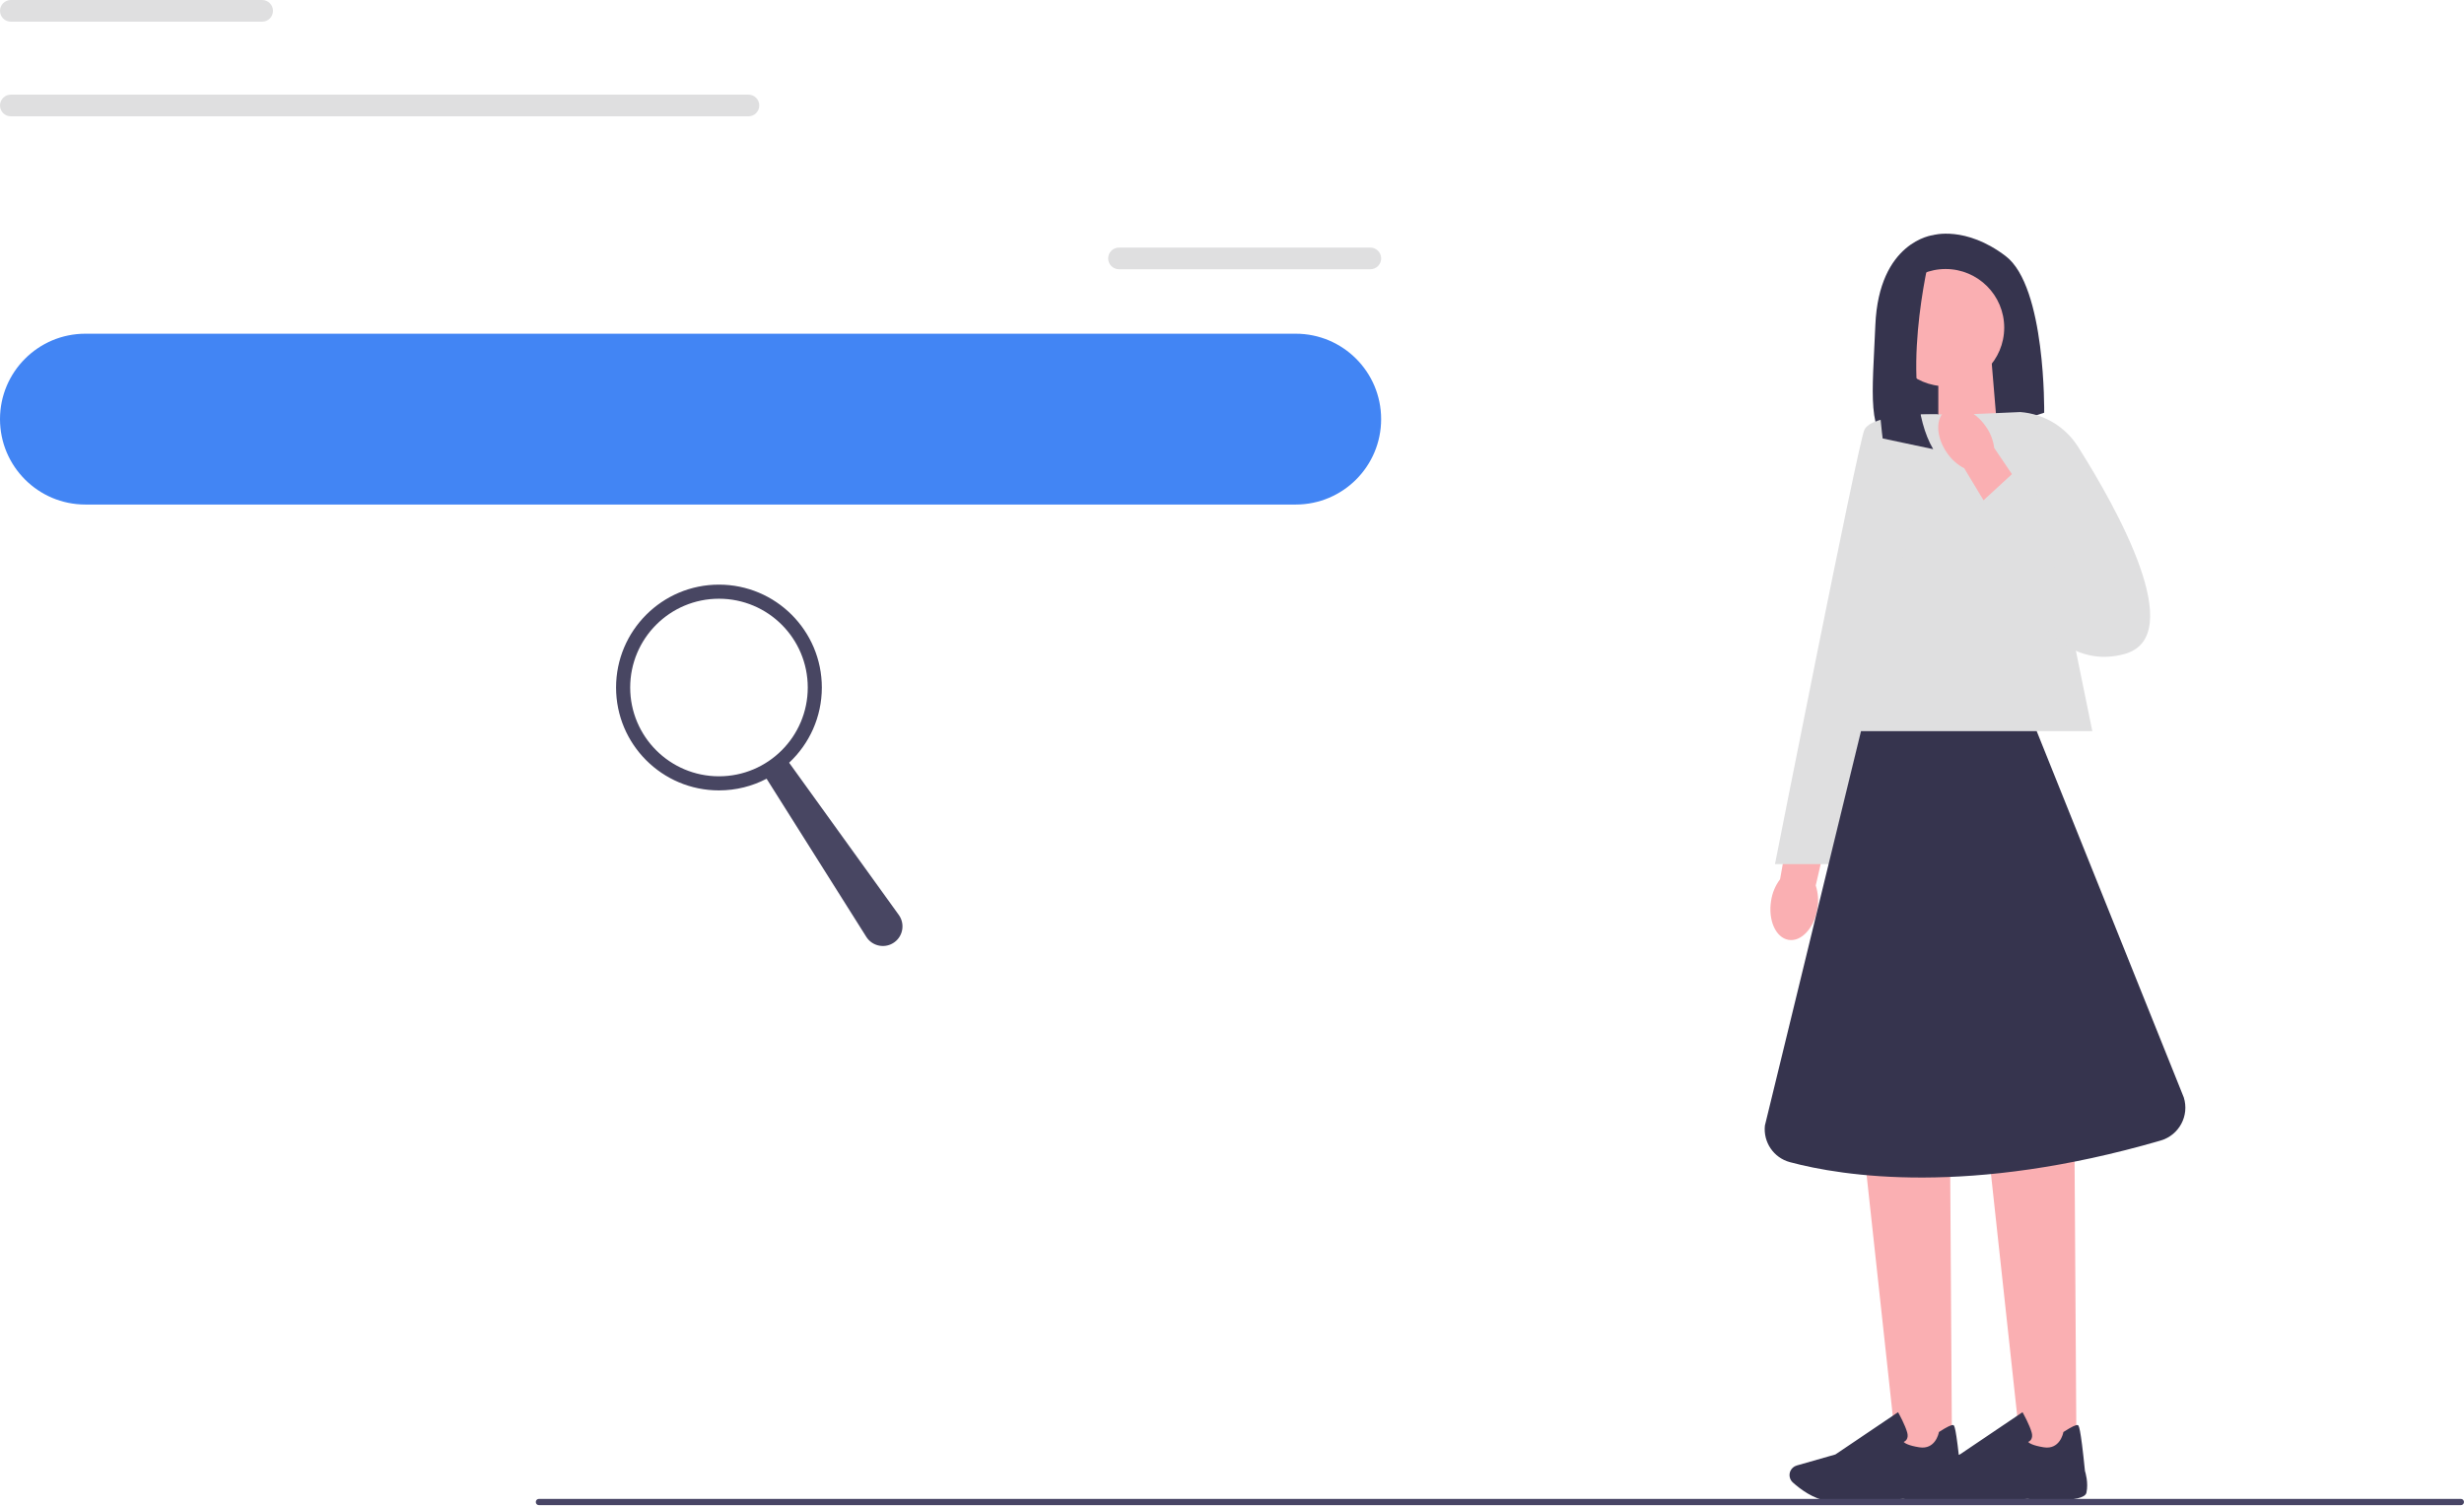
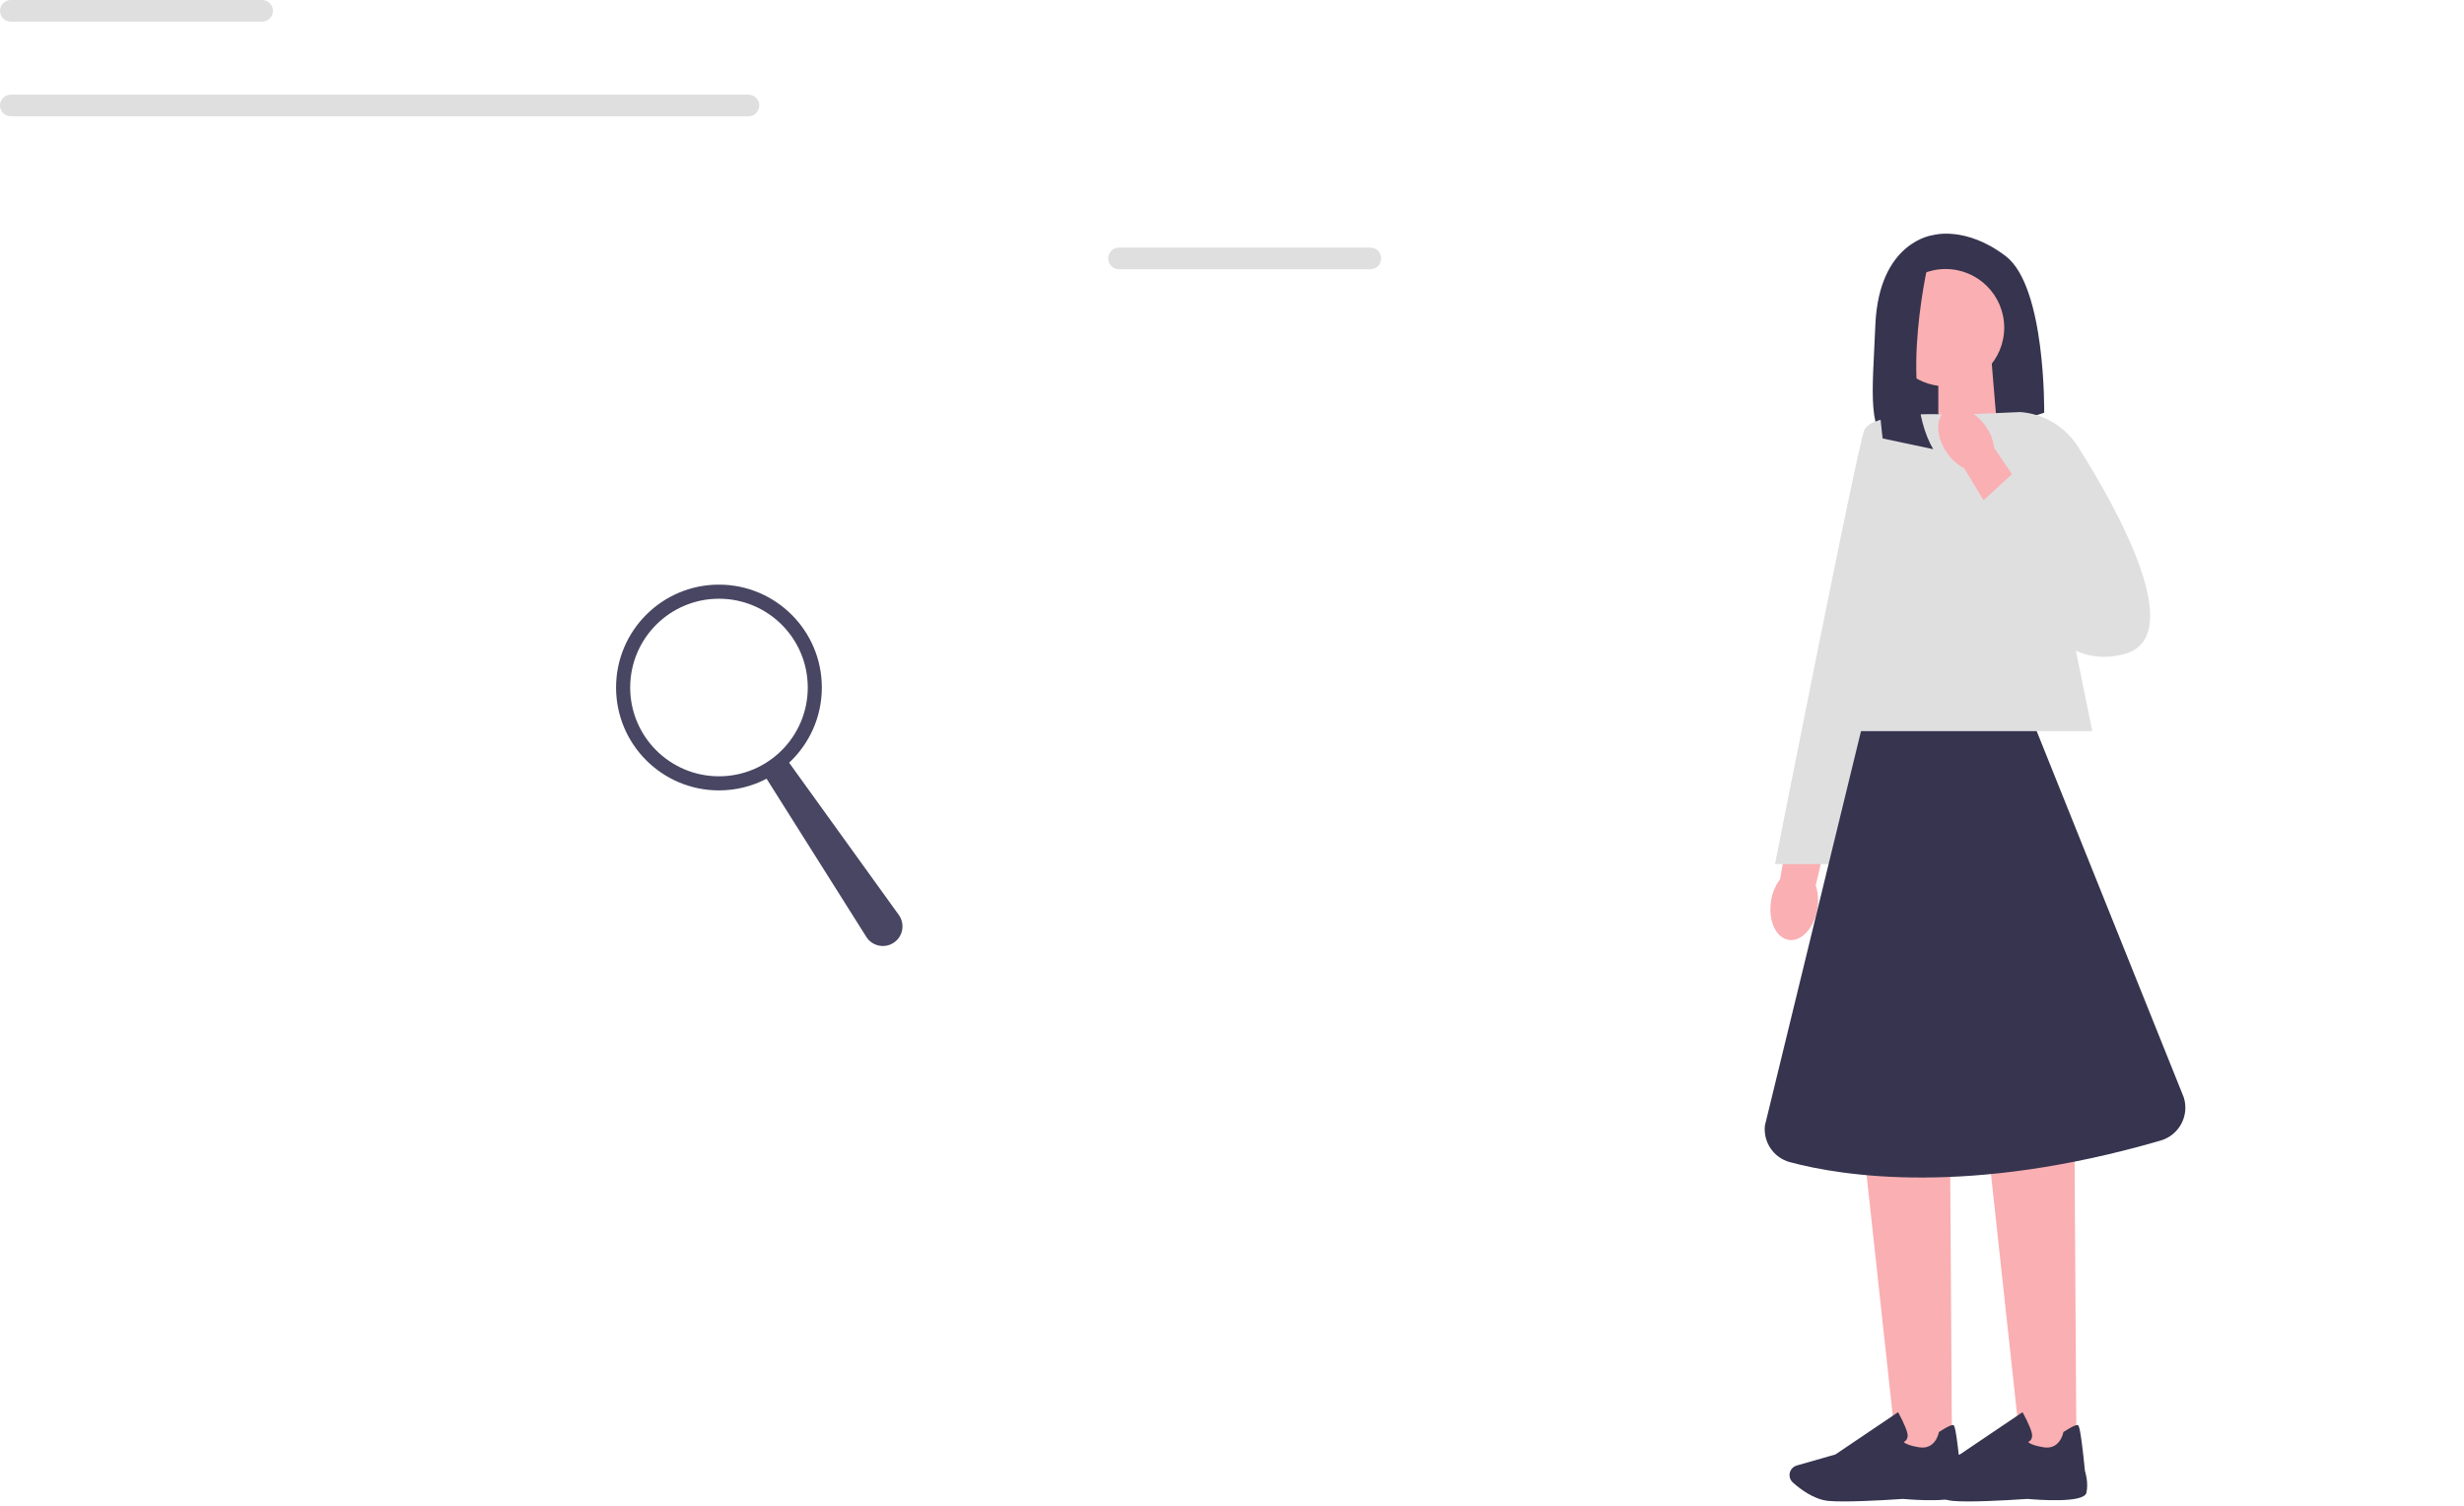
<svg xmlns="http://www.w3.org/2000/svg" width="934.98" height="571.14" viewBox="0 0 934.98 571.14">
  <path d="m733.52,89.21s-20.58,2.32-21.91,34.19c-1.11,26.56-3.37,41.36,7.44,46.9,3.86,1.98,8.4,2.15,12.53.8l44.1-14.5s.66-47.8-14.61-59.42-27.55-7.97-27.55-7.97h0Z" fill="#36344e" stroke-width="0" />
  <polygon points="757.83 162.46 735.51 169.8 735.51 137.67 755.76 137.67 757.83 162.46" fill="#faafb2" stroke-width="0" />
  <path id="uuid-ea0a1472-32fb-4242-948a-de51795c4bd3-46-44-46-72-78-43" d="m689.6,344.84c-1.21,7.36-6.12,12.64-10.96,11.79-4.85-.85-7.79-7.51-6.58-14.87.44-2.95,1.61-5.74,3.4-8.13l5.53-31.12,15.05,3.15-7.05,30.34c.93,2.87,1.14,5.9.61,8.84h0Z" fill="#faafb2" stroke-width="0" />
  <polygon points="740.7 551.77 719.8 551.77 707.67 440.07 739.99 440.07 740.7 551.77" fill="#faafb2" stroke-width="0" />
  <path d="m699.44,569.72c-2.2,0-4.16-.05-5.63-.19-5.55-.51-10.85-4.61-13.51-7-1.19-1.07-1.58-2.79-.96-4.27h0c.45-1.06,1.34-1.85,2.45-2.17l14.67-4.19,23.76-16.03.27.48c.1.18,2.43,4.38,3.21,7.22.3,1.08.22,1.98-.23,2.68-.31.48-.75.76-1.1.92.43.45,1.78,1.36,5.93,2.02,6.07.96,7.33-5.32,7.39-5.58l.04-.21.18-.12c2.88-1.86,4.66-2.7,5.27-2.52.38.11,1.02.31,2.74,17.41.17.54,1.38,4.47.56,8.24-.89,4.1-18.78,2.69-22.36,2.36-.1.01-13.49.96-22.67.96h-.01Z" fill="#36344e" stroke-width="0" />
  <polygon points="787.93 551.77 767.02 551.77 754.9 440.07 787.21 440.07 787.93 551.77" fill="#faafb2" stroke-width="0" />
  <path d="m746.67,569.72c-2.2,0-4.16-.05-5.63-.19-5.55-.51-10.85-4.61-13.51-7-1.19-1.07-1.58-2.79-.96-4.27h0c.45-1.06,1.34-1.85,2.45-2.17l14.67-4.19,23.76-16.03.27.48c.1.18,2.43,4.38,3.21,7.22.3,1.08.22,1.98-.23,2.68-.31.48-.75.76-1.1.92.43.45,1.78,1.36,5.93,2.02,6.07.96,7.33-5.32,7.39-5.58l.04-.21.18-.12c2.89-1.86,4.66-2.7,5.27-2.52.38.11,1.02.31,2.74,17.41.17.54,1.38,4.47.56,8.24-.89,4.1-18.78,2.69-22.36,2.36-.1.01-13.49.96-22.67.96h-.01Z" fill="#36344e" stroke-width="0" />
  <polygon points="793.94 277.42 692.37 277.42 728.88 157.26 769.38 157.26 793.94 277.42" fill="#dfdfe0" stroke-width="0" />
  <path d="m735.27,157.27s-25.23-.66-27.88,5.98-33.86,164.65-33.86,164.65h20.58l41.16-170.62h0Z" fill="#dfdfe0" stroke-width="0" />
  <circle cx="738.27" cy="124.32" r="22.24" fill="#faafb2" stroke-width="0" />
  <path d="m732.19,97.51s-12.24,49.7,1.37,72.93l-19.17-4.07s-7.43-54.39,7.51-64.28c0,0,10.29-4.58,10.29-4.58Z" fill="#36344e" stroke-width="0" />
  <path d="m772.83,277.42h-66.66l-36.47,149.69c-.67,6.32,3.34,12.22,9.48,13.87,20.01,5.36,68.03,12.95,140.7-8.2,6.99-2.03,10.96-9.41,8.77-16.36l-55.82-139h0Z" fill="#36344e" stroke-width="0" />
  <path d="m745.88,157.26l20.73-.91c8.98.68,17.1,5.56,21.91,13.17,14.65,23.16,42.06,71.97,17.59,78.66-32.26,8.81-47.89-40.24-47.89-40.24l-12.34-50.68h0Z" fill="#dfdfe0" stroke-width="0" />
  <path id="uuid-298a271f-a3d1-4ea5-9ac1-ac2853dfa275-47-45-47-73-79-44" d="m738.77,171.8c-4.26-6.12-4.41-13.33-.35-16.1,4.07-2.77,10.82-.04,15.08,6.08,1.74,2.42,2.84,5.24,3.22,8.2l17.71,26.18-12.99,8.23-16.08-26.68c-2.67-1.41-4.93-3.44-6.59-5.91h0Z" fill="#faafb2" stroke-width="0" />
  <polygon points="749.25 192.97 763.88 179.51 792.81 206.44 765.91 224.83 749.25 192.97" fill="#dfdfe0" stroke-width="0" />
-   <path d="m32.41,126.63h459.26c17.9,0,32.41,14.51,32.41,32.41h0c0,17.9-14.51,32.41-32.41,32.41H32.41c-17.9,0-32.41-14.51-32.41-32.41h0c0-17.9,14.51-32.41,32.41-32.41Z" fill="#4285f4" stroke-width="0" />
-   <path d="m203.31,569.95c0,.66.53,1.19,1.19,1.19h729.29c.66,0,1.19-.53,1.19-1.19s-.53-1.19-1.19-1.19H204.5c-.66,0-1.19.53-1.19,1.19Z" fill="#484565" stroke-width="0" />
  <path d="m424.62,93.95h95.35c2.28,0,4.12,1.84,4.12,4.11h0c0,2.27-1.84,4.11-4.12,4.11h-95.35c-2.28,0-4.12-1.84-4.12-4.11h0c0-2.27,1.84-4.11,4.12-4.11Z" fill="#dfdfe0" stroke-width="0" />
  <path d="m4.12,0h95.35c2.28,0,4.12,1.84,4.12,4.11h0c0,2.27-1.84,4.11-4.12,4.11H4.12C1.84,8.23,0,6.39,0,4.11h0C0,1.84,1.84,0,4.12,0Z" fill="#dfdfe0" stroke-width="0" />
  <path d="m4.12,35.91h279.87c2.28,0,4.12,1.84,4.12,4.12h0c0,2.27-1.84,4.11-4.12,4.11H4.12c-2.28,0-4.12-1.84-4.12-4.11h0c0-2.27,1.84-4.12,4.12-4.12Z" fill="#dfdfe0" stroke-width="0" />
  <path d="m233.77,260.88c0,21.56,17.48,39.04,39.04,39.04,6.53,0,12.68-1.6,18.08-4.43l37.83,60c2.32,3.67,7.27,4.59,10.75,1.99h0c3.25-2.43,3.95-7.01,1.58-10.31l-41.61-57.75c7.63-7.13,12.41-17.28,12.41-28.54,0-21.56-17.48-39.04-39.04-39.04s-39.04,17.48-39.04,39.04Zm5.36,0c0-18.6,15.08-33.69,33.69-33.69s33.69,15.08,33.69,33.69c0,18.6-15.08,33.69-33.69,33.69-18.6,0-33.69-15.08-33.69-33.69Z" fill="#484662" stroke-width="0" />
</svg>
